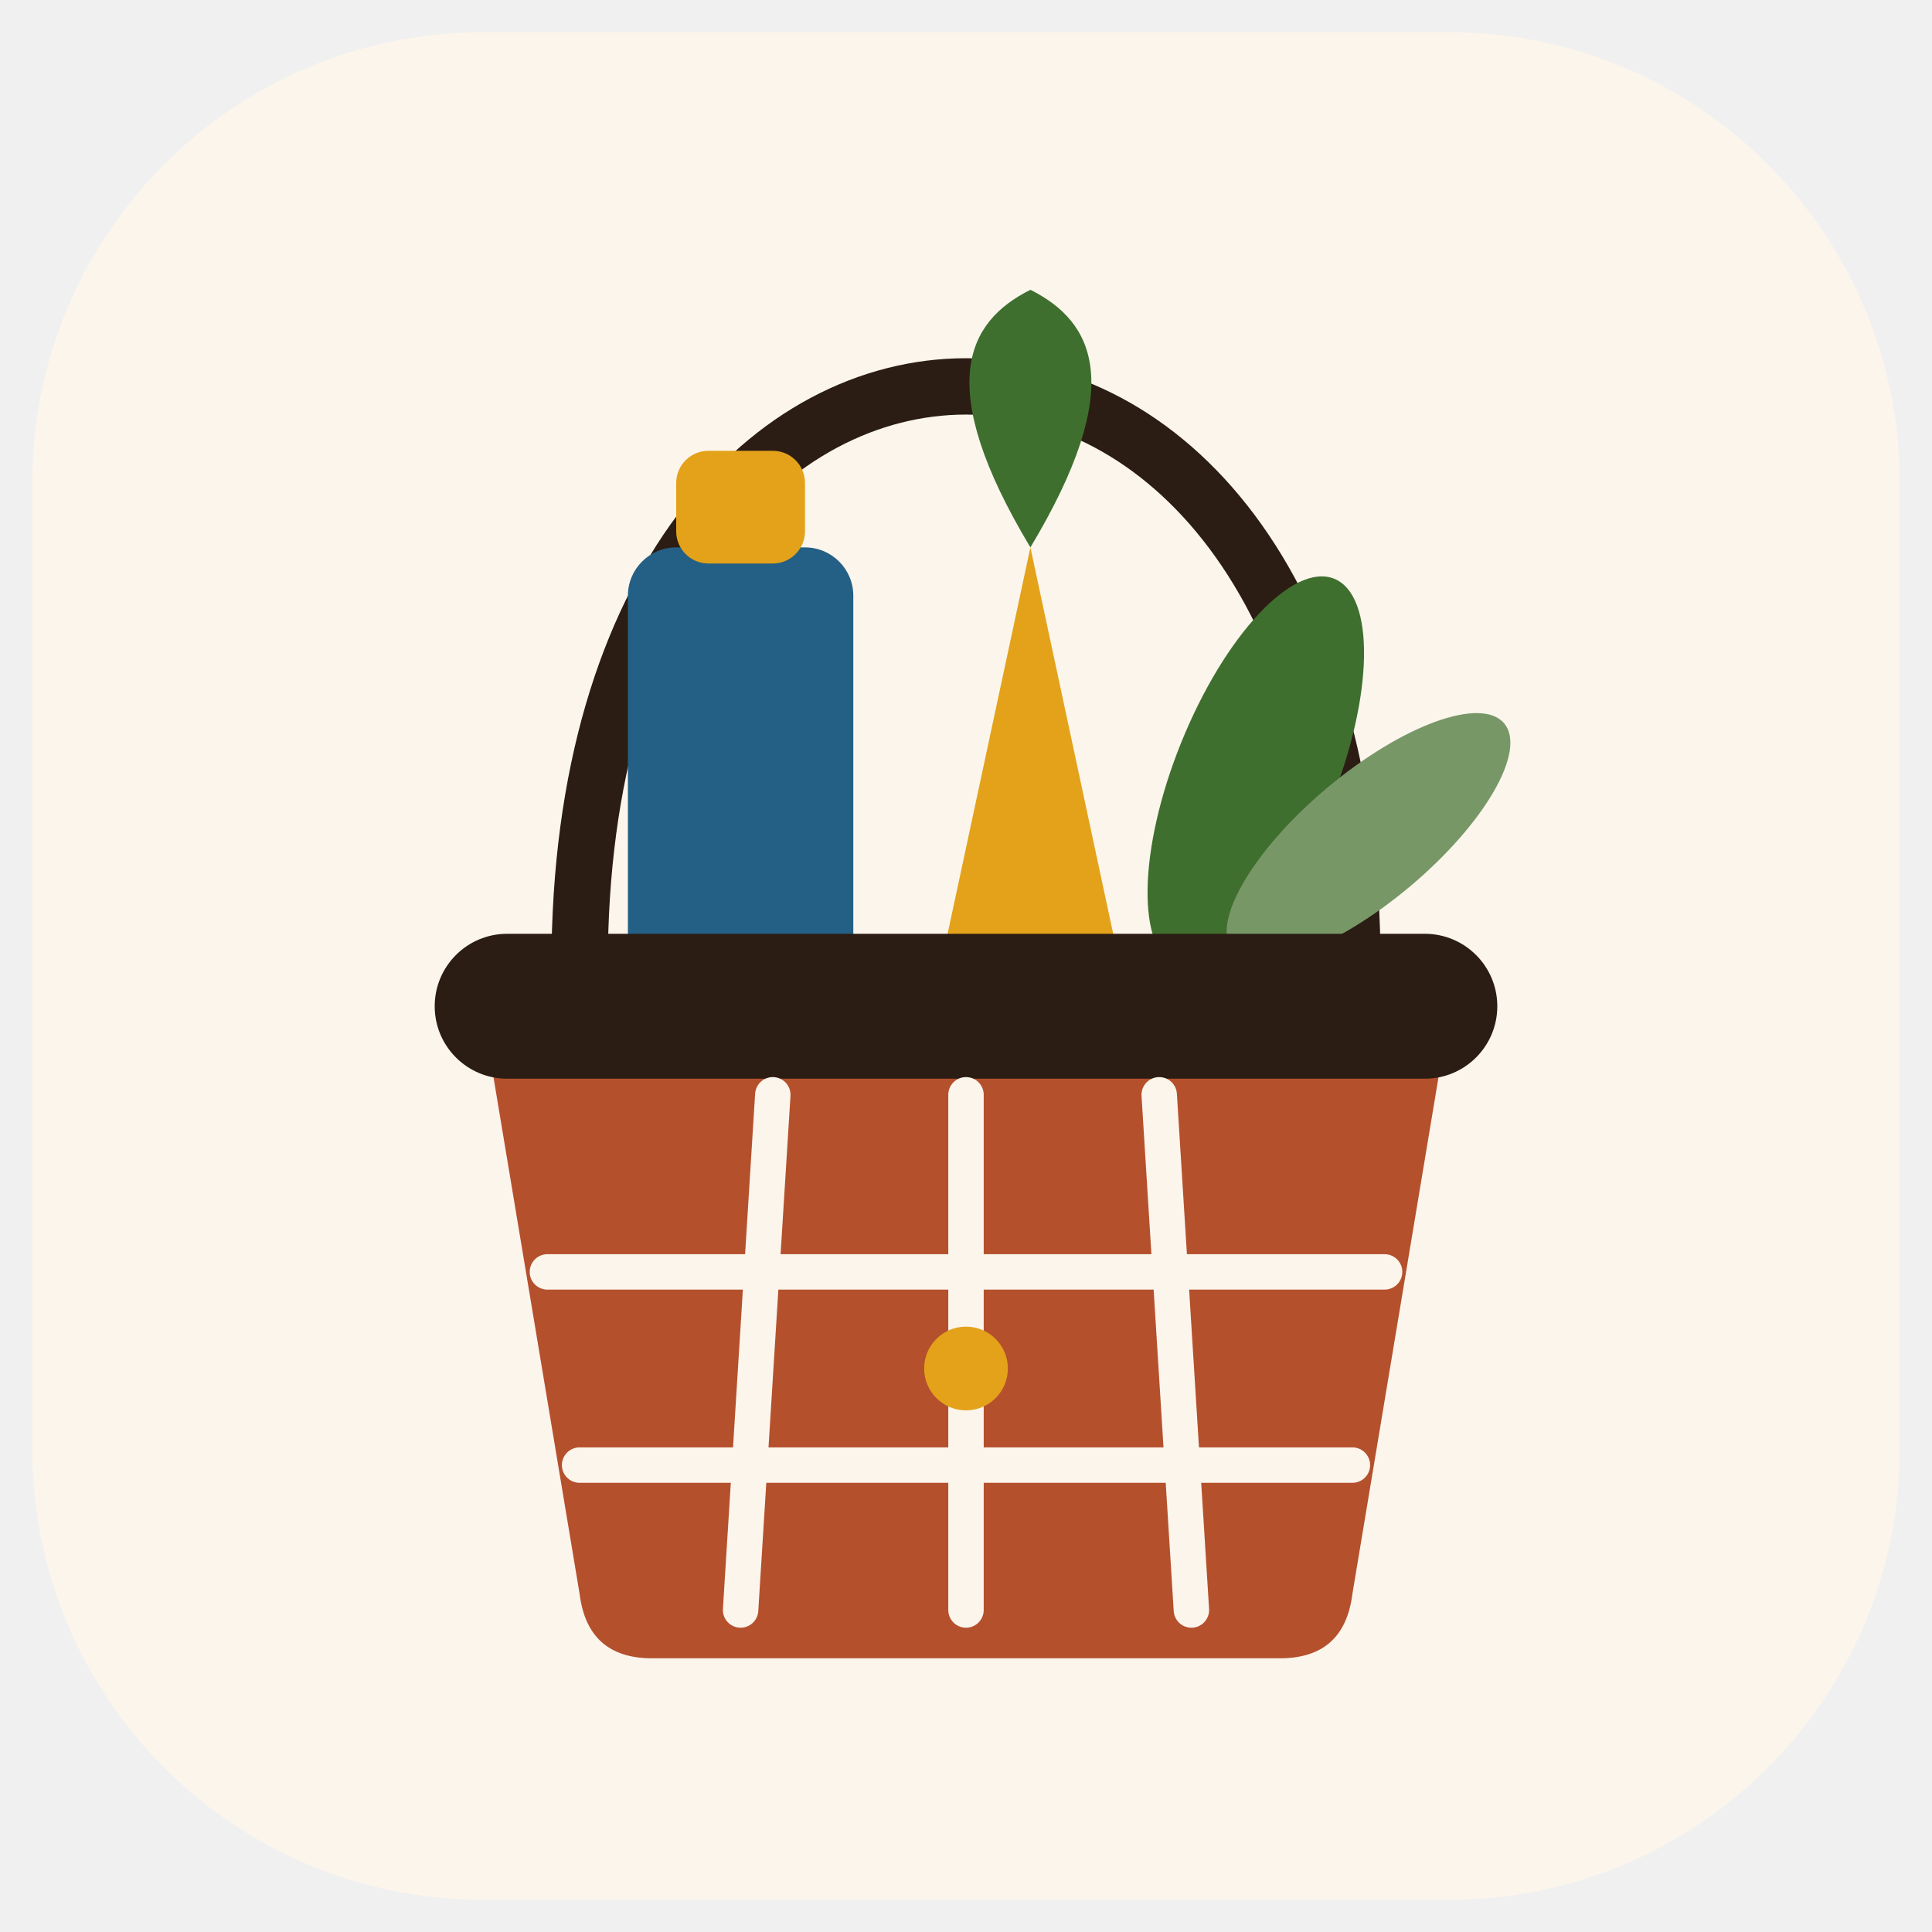
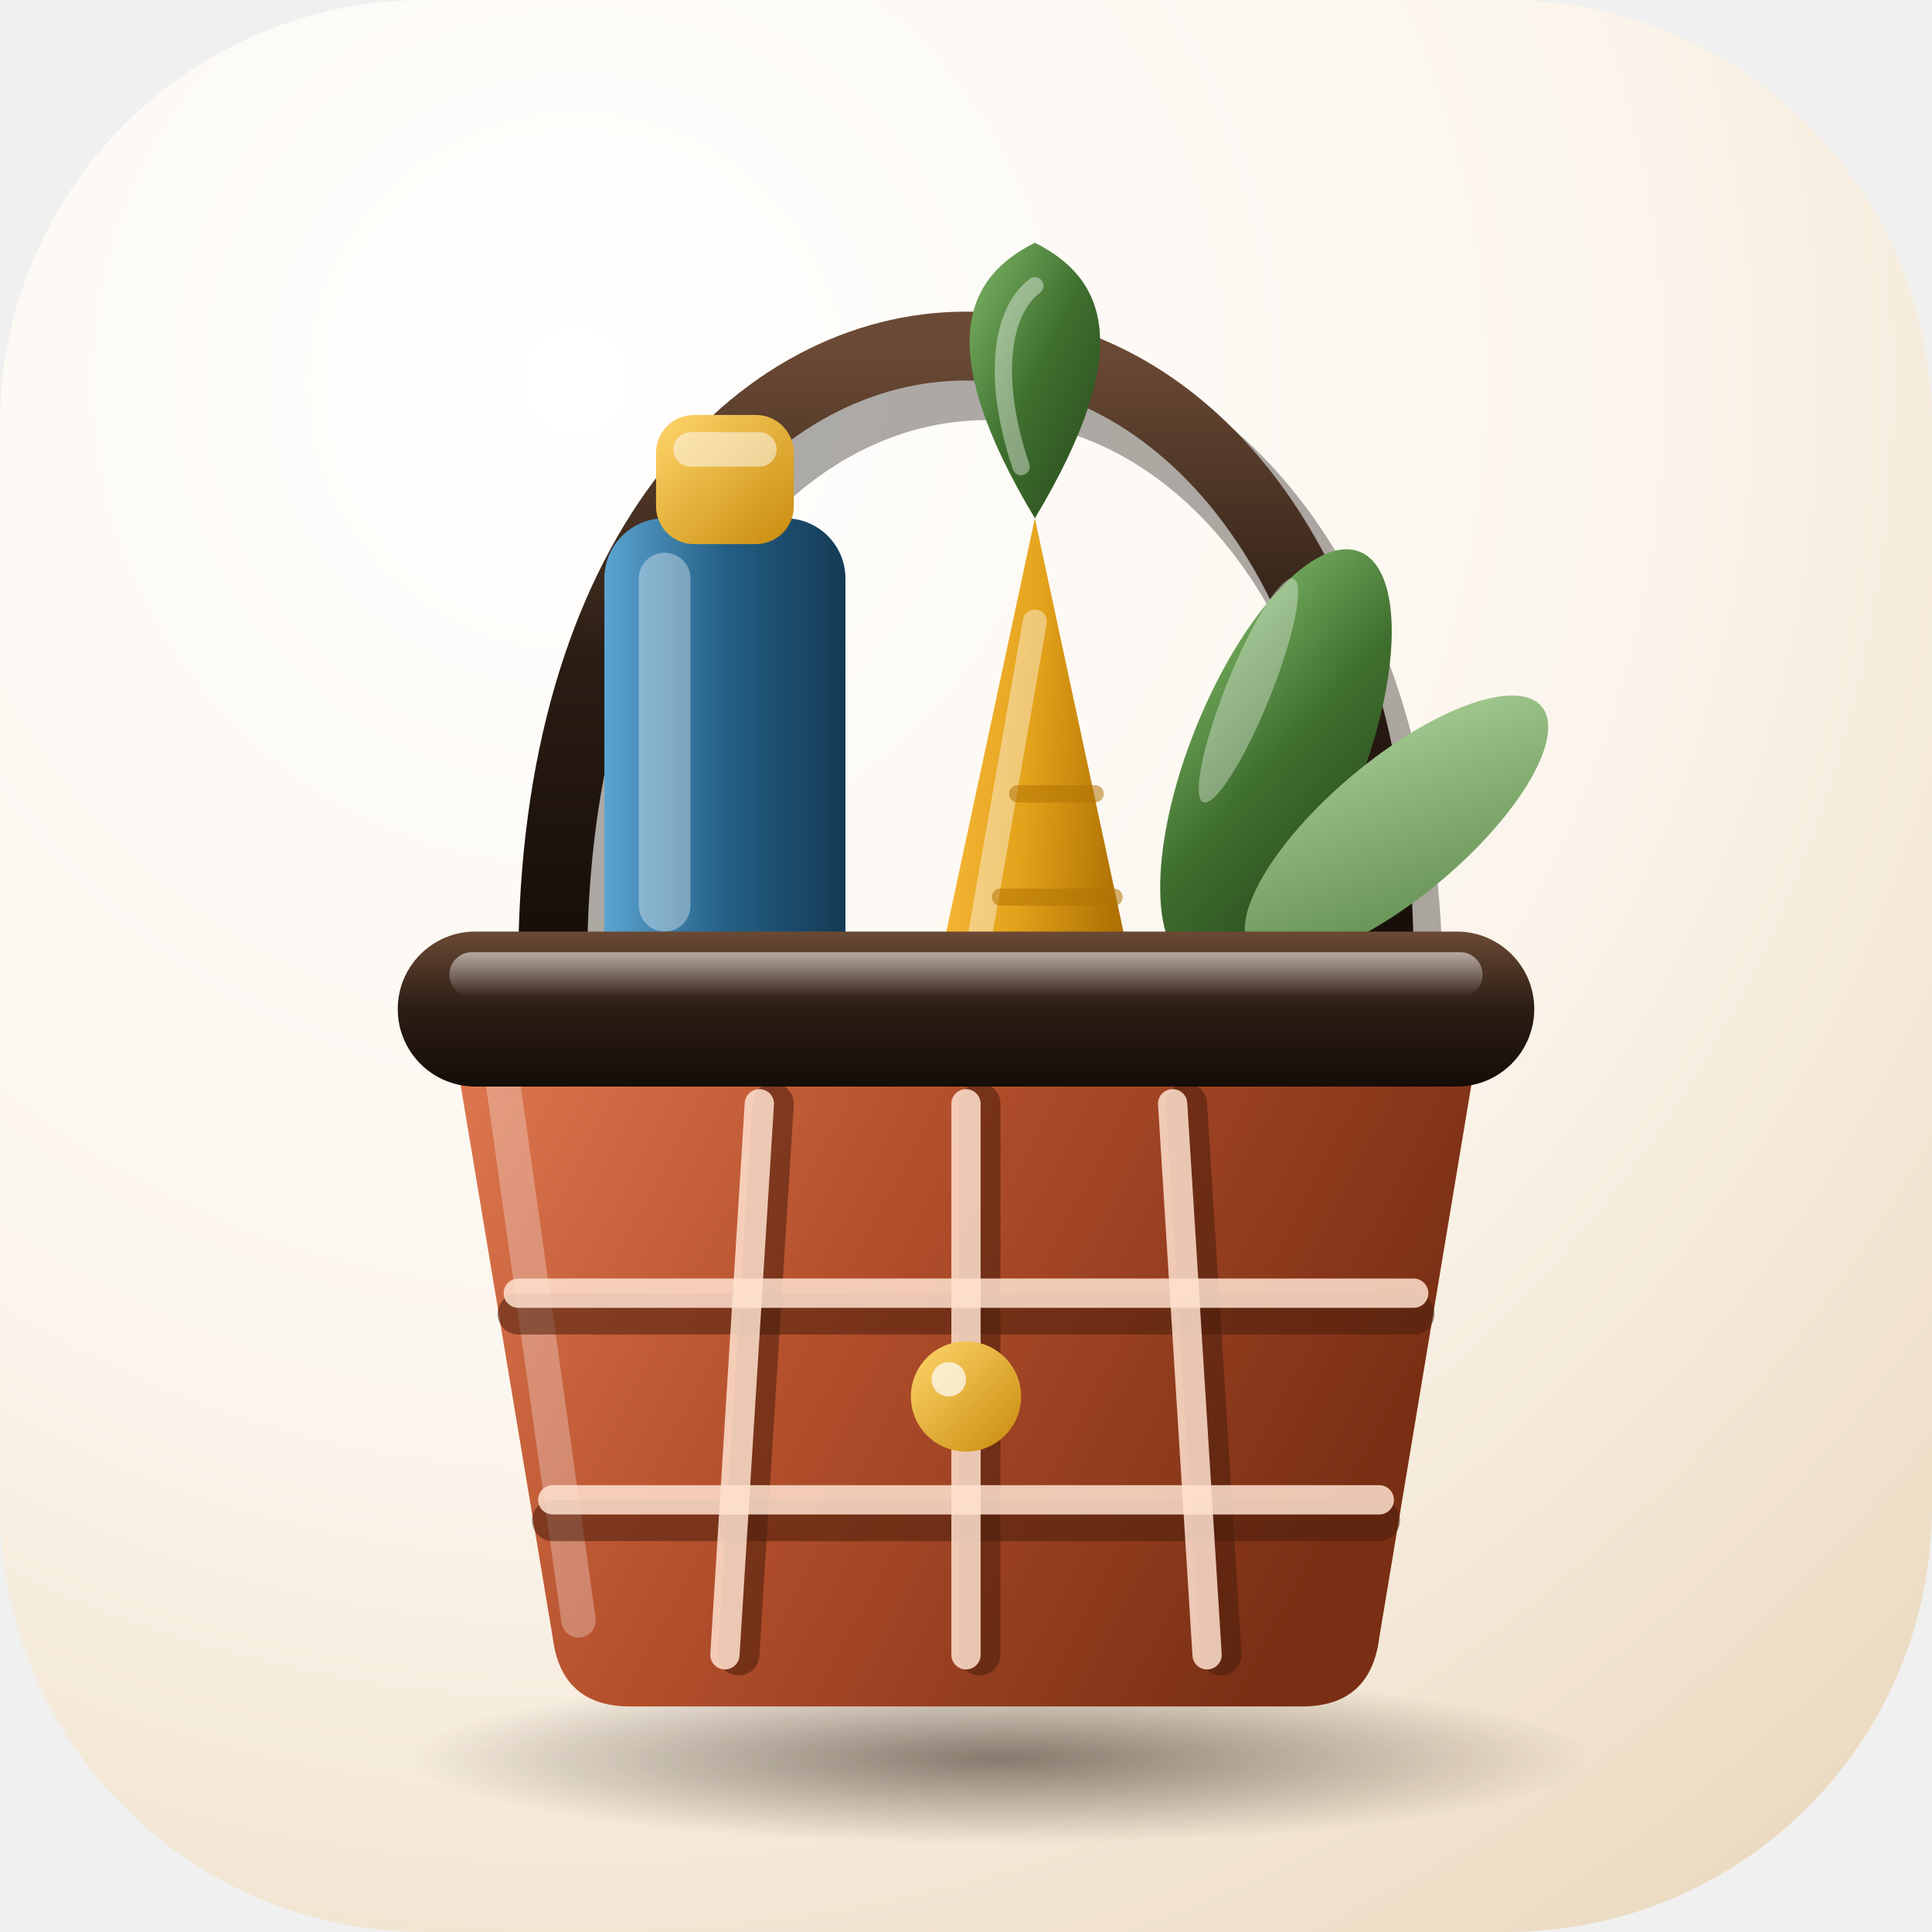
- <svg xmlns="http://www.w3.org/2000/svg" viewBox="0 0 120 120" width="512" height="512" role="img">
-   <rect x="2" y="2" width="116" height="116" rx="28" fill="#FBF5EC" />
-   <path d="M36 60 C36 12 84 12 84 60" fill="none" stroke="#2B1D14" stroke-width="3.5" stroke-linecap="round" />
-   <rect x="39" y="34" width="14" height="28" rx="3" fill="#245F85" />
-   <rect x="42" y="28" width="8" height="7" rx="2" fill="#E3A21A" />
-   <path d="M58 62 L70 62 L64 34 Z" fill="#E3A21A" />
-   <path d="M64 34 C58 24 60 20 64 18 C68 20 70 24 64 34 Z" fill="#3F6F2E" />
-   <ellipse cx="78" cy="48" rx="5" ry="13" transform="rotate(22 78 48)" fill="#3F6F2E" />
-   <ellipse cx="85" cy="52" rx="4" ry="11" transform="rotate(50 85 52)" fill="#779767" />
-   <path d="M30 63 L90 63 L84 99 Q83.5 103 79.5 103 L40.5 103 Q36.5 103 36 99 Z" fill="#B5502D" />
-   <rect x="27" y="58" width="66" height="9" rx="4.5" fill="#2B1D14" />
-   <g stroke="#FBF5EC" stroke-width="2.2" stroke-linecap="round" fill="none">
-     <line x1="34" y1="79" x2="86" y2="79" />
-     <line x1="36" y1="91" x2="84" y2="91" />
-     <line x1="48" y1="68" x2="46" y2="100" />
-     <line x1="60" y1="68" x2="60" y2="100" />
-     <line x1="72" y1="68" x2="74" y2="100" />
+ <svg xmlns="http://www.w3.org/2000/svg" role="img" width="512" height="512" viewBox="0 0 512 512">
+   <defs>
+     <radialGradient id="tile" cx="0.3" cy="0.2" r="1">
+       <stop offset="0" stop-color="#FFFFFF" />
+       <stop offset="0.55" stop-color="#FBF5EC" />
+       <stop offset="1" stop-color="#EBD9BF" />
+     </radialGradient>
+   </defs>
+   <rect width="512" height="512" rx="112.64" fill="url(#tile)" />
+   <g transform="translate(256.0 256.0) scale(4.563478) translate(-60 -60)">
+     <defs>
+       <linearGradient id="basket" x1="0" y1="0" x2="1" y2="0.35">
+         <stop offset="0" stop-color="#E07A52" />
+         <stop offset="0.45" stop-color="#B5502D" />
+         <stop offset="1" stop-color="#7A2F14" />
+       </linearGradient>
+       <linearGradient id="rim" x1="0" y1="0" x2="0" y2="1">
+         <stop offset="0" stop-color="#6B4A35" />
+         <stop offset="0.5" stop-color="#2B1D14" />
+         <stop offset="1" stop-color="#150D08" />
+       </linearGradient>
+       <linearGradient id="bottle" x1="0" y1="0" x2="1" y2="0">
+         <stop offset="0" stop-color="#5BA4D1" />
+         <stop offset="0.5" stop-color="#245F85" />
+         <stop offset="1" stop-color="#143A55" />
+       </linearGradient>
+       <linearGradient id="cap" x1="0" y1="0" x2="1" y2="1">
+         <stop offset="0" stop-color="#FFD66B" />
+         <stop offset="1" stop-color="#C88A0C" />
+       </linearGradient>
+       <linearGradient id="carrot" x1="0" y1="0" x2="1" y2="0.2">
+         <stop offset="0" stop-color="#FFC24A" />
+         <stop offset="0.55" stop-color="#E3A21A" />
+         <stop offset="1" stop-color="#B07304" />
+       </linearGradient>
+       <linearGradient id="leaf" x1="0" y1="0" x2="1" y2="1">
+         <stop offset="0" stop-color="#7FB868" />
+         <stop offset="0.5" stop-color="#3F6F2E" />
+         <stop offset="1" stop-color="#27481B" />
+       </linearGradient>
+       <linearGradient id="leaf2" x1="0" y1="0" x2="1" y2="1">
+         <stop offset="0" stop-color="#A9CF96" />
+         <stop offset="1" stop-color="#5E8A4C" />
+       </linearGradient>
+       <radialGradient id="shadow" cx="0.5" cy="0.5" r="0.5">
+         <stop offset="0" stop-color="#2B1D14" stop-opacity="0.55" />
+         <stop offset="1" stop-color="#2B1D14" stop-opacity="0" />
+       </radialGradient>
+       <linearGradient id="gloss" x1="0" y1="0" x2="0" y2="1">
+         <stop offset="0" stop-color="#FFFFFF" stop-opacity="0.55" />
+         <stop offset="1" stop-color="#FFFFFF" stop-opacity="0" />
+       </linearGradient>
+     </defs>
+     <ellipse cx="62" cy="106" rx="34" ry="5" fill="url(#shadow)" />
+     <path d="M36 60 C36 12 84 12 84 60" fill="none" stroke="#150D08" stroke-width="5" stroke-linecap="round" opacity="0.35" transform="translate(1.2 1.8)" />
+     <path d="M36 60 C36 12 84 12 84 60" fill="none" stroke="url(#rim)" stroke-width="4" stroke-linecap="round" />
+     <rect x="39" y="34" width="14" height="28" rx="3.5" fill="url(#bottle)" />
+     <rect x="41" y="36" width="3" height="22" rx="1.5" fill="#FFFFFF" fill-opacity="0.35" />
+     <rect x="42" y="28" width="8" height="7.5" rx="2.2" fill="url(#cap)" />
+     <rect x="43" y="29" width="6" height="2" rx="1" fill="#FFFFFF" fill-opacity="0.5" />
+     <path d="M58 62 L70 62 L64 34 Z" fill="url(#carrot)" />
+     <path d="M60.5 60 L64 40" stroke="#FFFFFF" stroke-opacity="0.4" stroke-width="1.4" stroke-linecap="round" />
+     <path d="M63 50 L67.5 50 M62 56 L68.6 56" stroke="#B07304" stroke-opacity="0.55" stroke-width="1" stroke-linecap="round" />
+     <path d="M64 34 C58 24 60 20 64 18 C68 20 70 24 64 34 Z" fill="url(#leaf)" />
+     <path d="M63.2 31 C61.5 26 62 22 64 20.5" stroke="#FFFFFF" stroke-opacity="0.4" stroke-width="1" fill="none" stroke-linecap="round" />
+     <ellipse cx="78" cy="48" rx="5" ry="13" transform="rotate(22 78 48)" fill="url(#leaf)" />
+     <ellipse cx="76.4" cy="44" rx="1.3" ry="7" transform="rotate(22 76.4 44)" fill="#FFFFFF" fill-opacity="0.35" />
+     <ellipse cx="85" cy="52" rx="4" ry="11" transform="rotate(50 85 52)" fill="url(#leaf2)" />
+     <path d="M30 63 L90 63 L84 99 Q83.5 103 79.5 103 L40.5 103 Q36.5 103 36 99 Z" fill="url(#basket)" />
+     <path d="M33 66 L37.5 98" stroke="#FFFFFF" stroke-opacity="0.28" stroke-width="2" stroke-linecap="round" />
+     <g fill="none" stroke-linecap="round">
+       <g stroke="#4A1E0C" stroke-opacity="0.55" stroke-width="2.4">
+         <line x1="34" y1="80.2" x2="86" y2="80.2" />
+         <line x1="36" y1="92.2" x2="84" y2="92.2" />
+         <line x1="48.8" y1="68" x2="46.8" y2="100" />
+         <line x1="60.8" y1="68" x2="60.8" y2="100" />
+         <line x1="72.8" y1="68" x2="74.8" y2="100" />
+       </g>
+       <g stroke="#FFE2CF" stroke-opacity="0.85" stroke-width="1.7">
+         <line x1="34" y1="79" x2="86" y2="79" />
+         <line x1="36" y1="91" x2="84" y2="91" />
+         <line x1="48" y1="68" x2="46" y2="100" />
+         <line x1="60" y1="68" x2="60" y2="100" />
+         <line x1="72" y1="68" x2="74" y2="100" />
+       </g>
+     </g>
+     <rect x="27" y="58" width="66" height="9" rx="4.5" fill="url(#rim)" />
+     <rect x="30" y="59.2" width="60" height="2.6" rx="1.3" fill="url(#gloss)" />
+     <circle cx="60" cy="85" r="3.2" fill="url(#cap)" />
+     <circle cx="59" cy="84" r="1" fill="#FFFFFF" fill-opacity="0.7" />
  </g>
-   <circle cx="60" cy="85" r="2.6" fill="#E3A21A" />
</svg>
